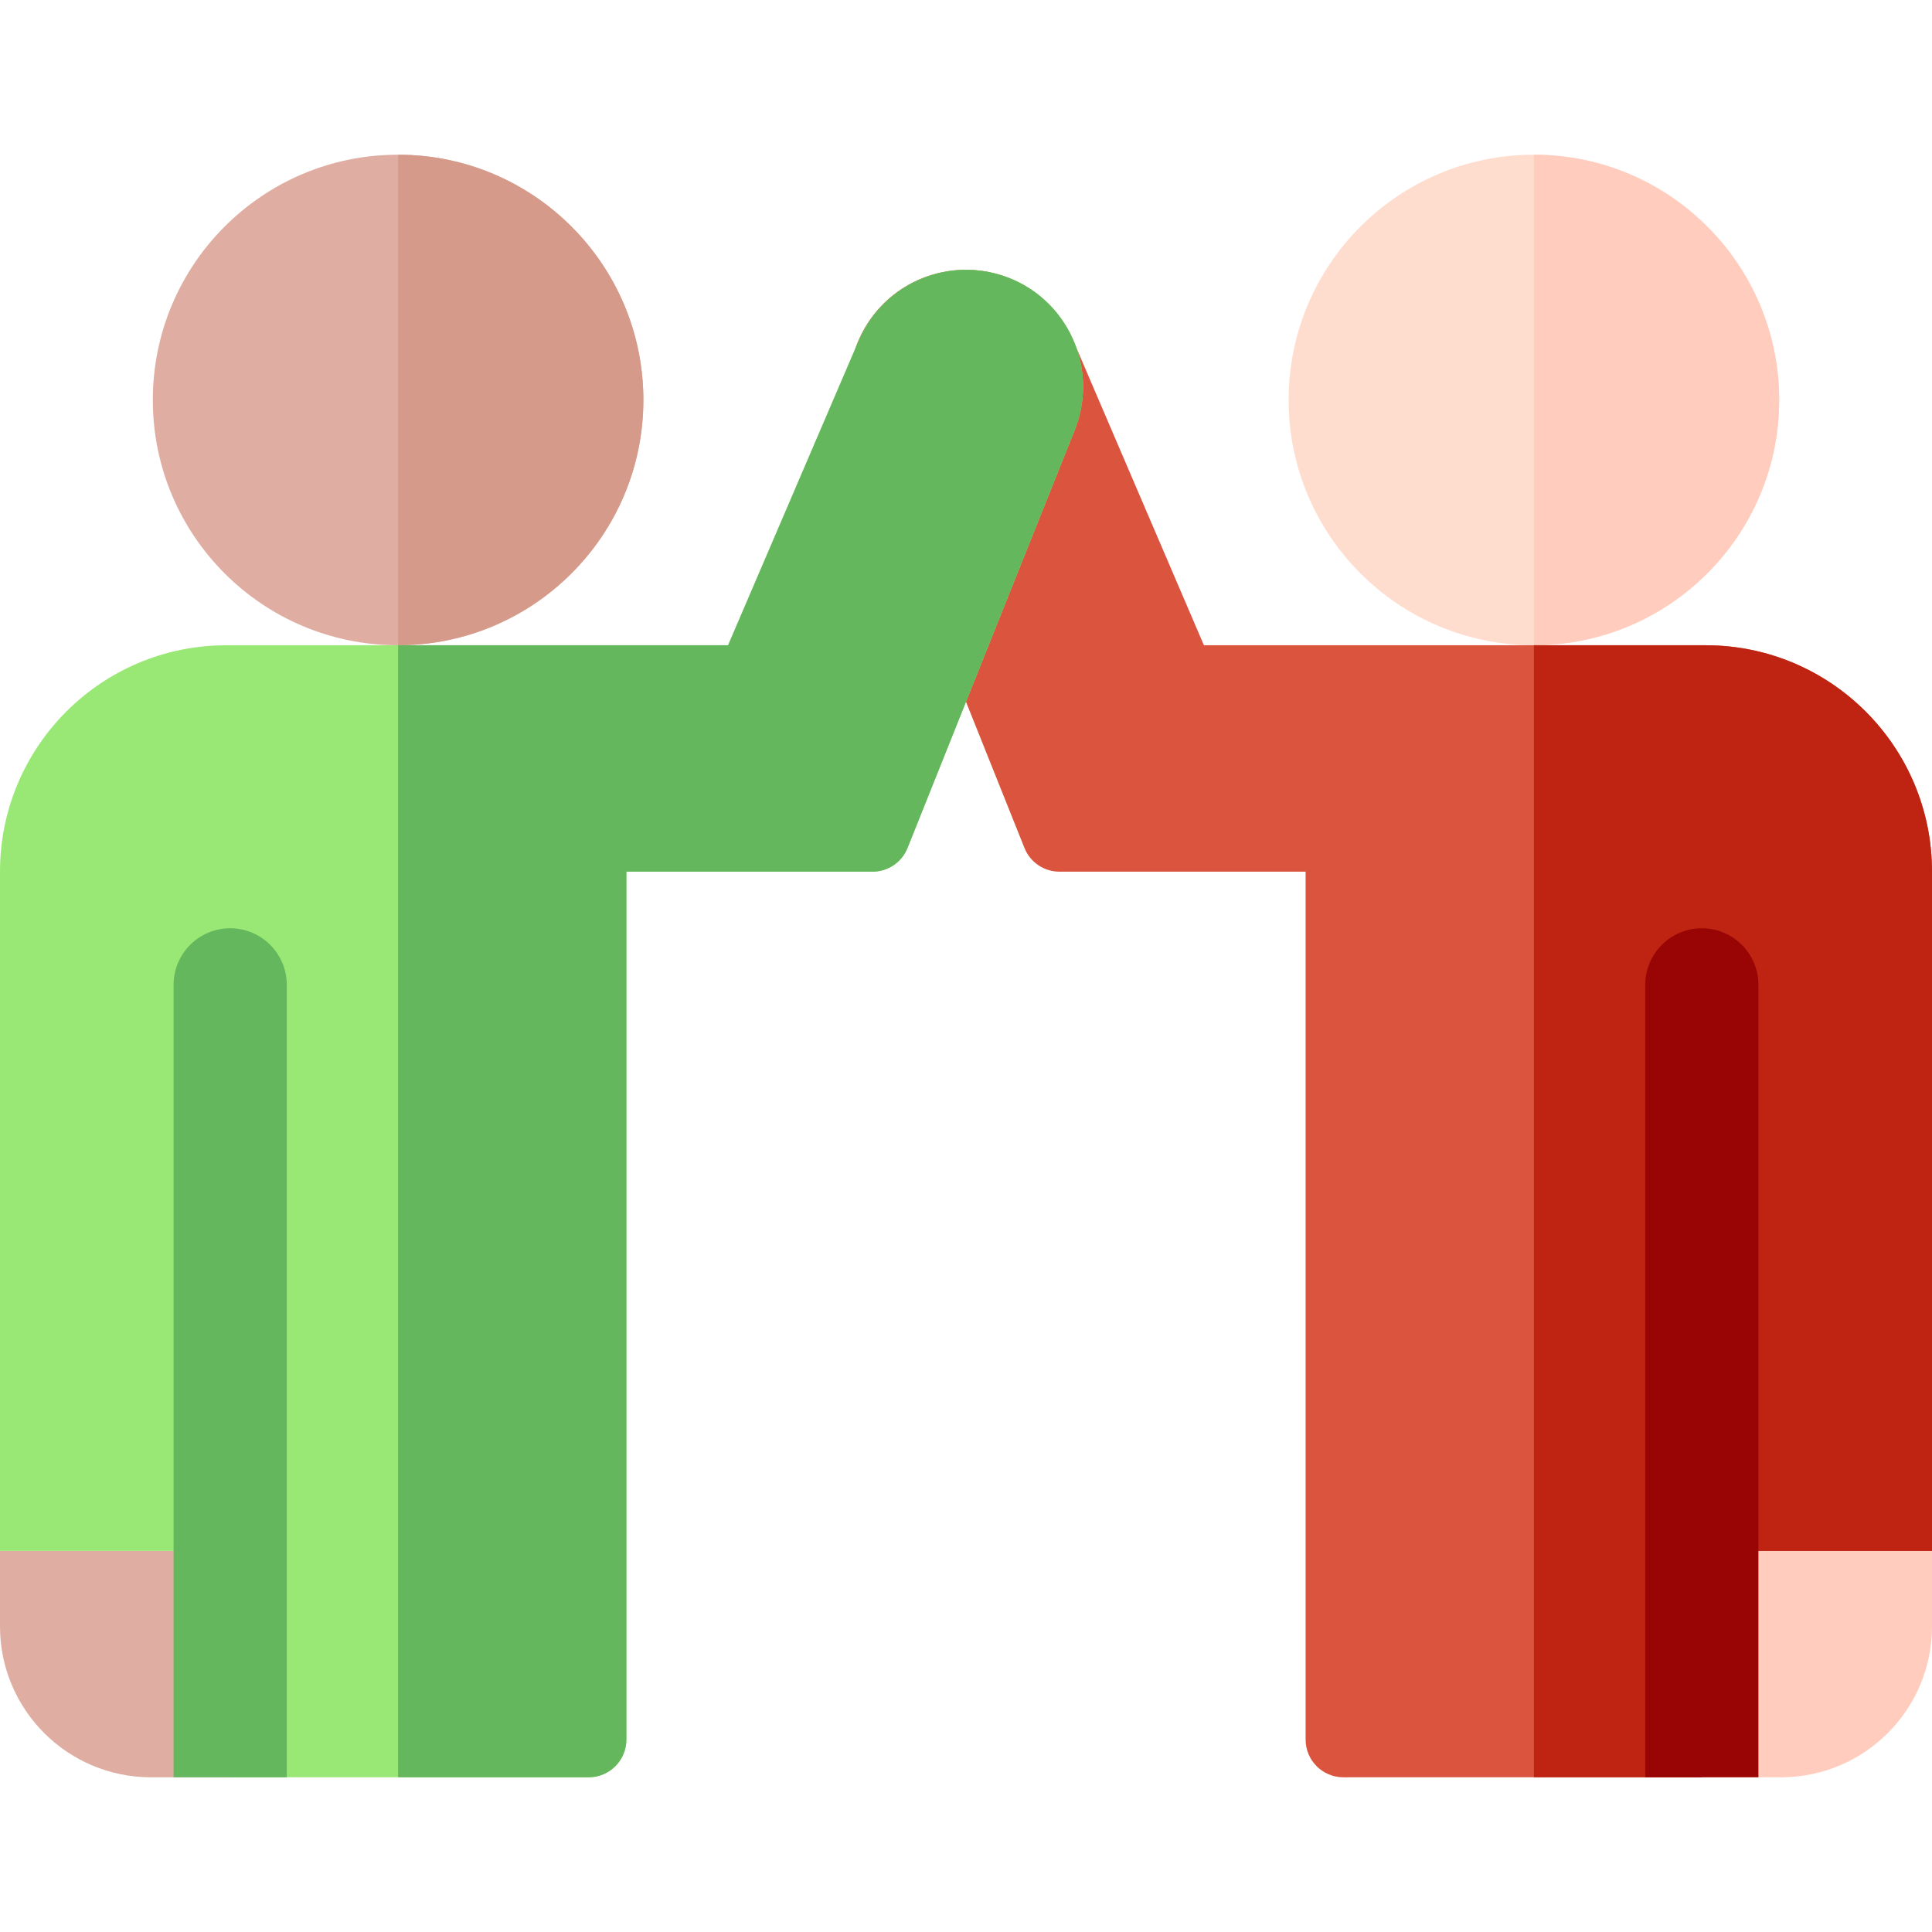
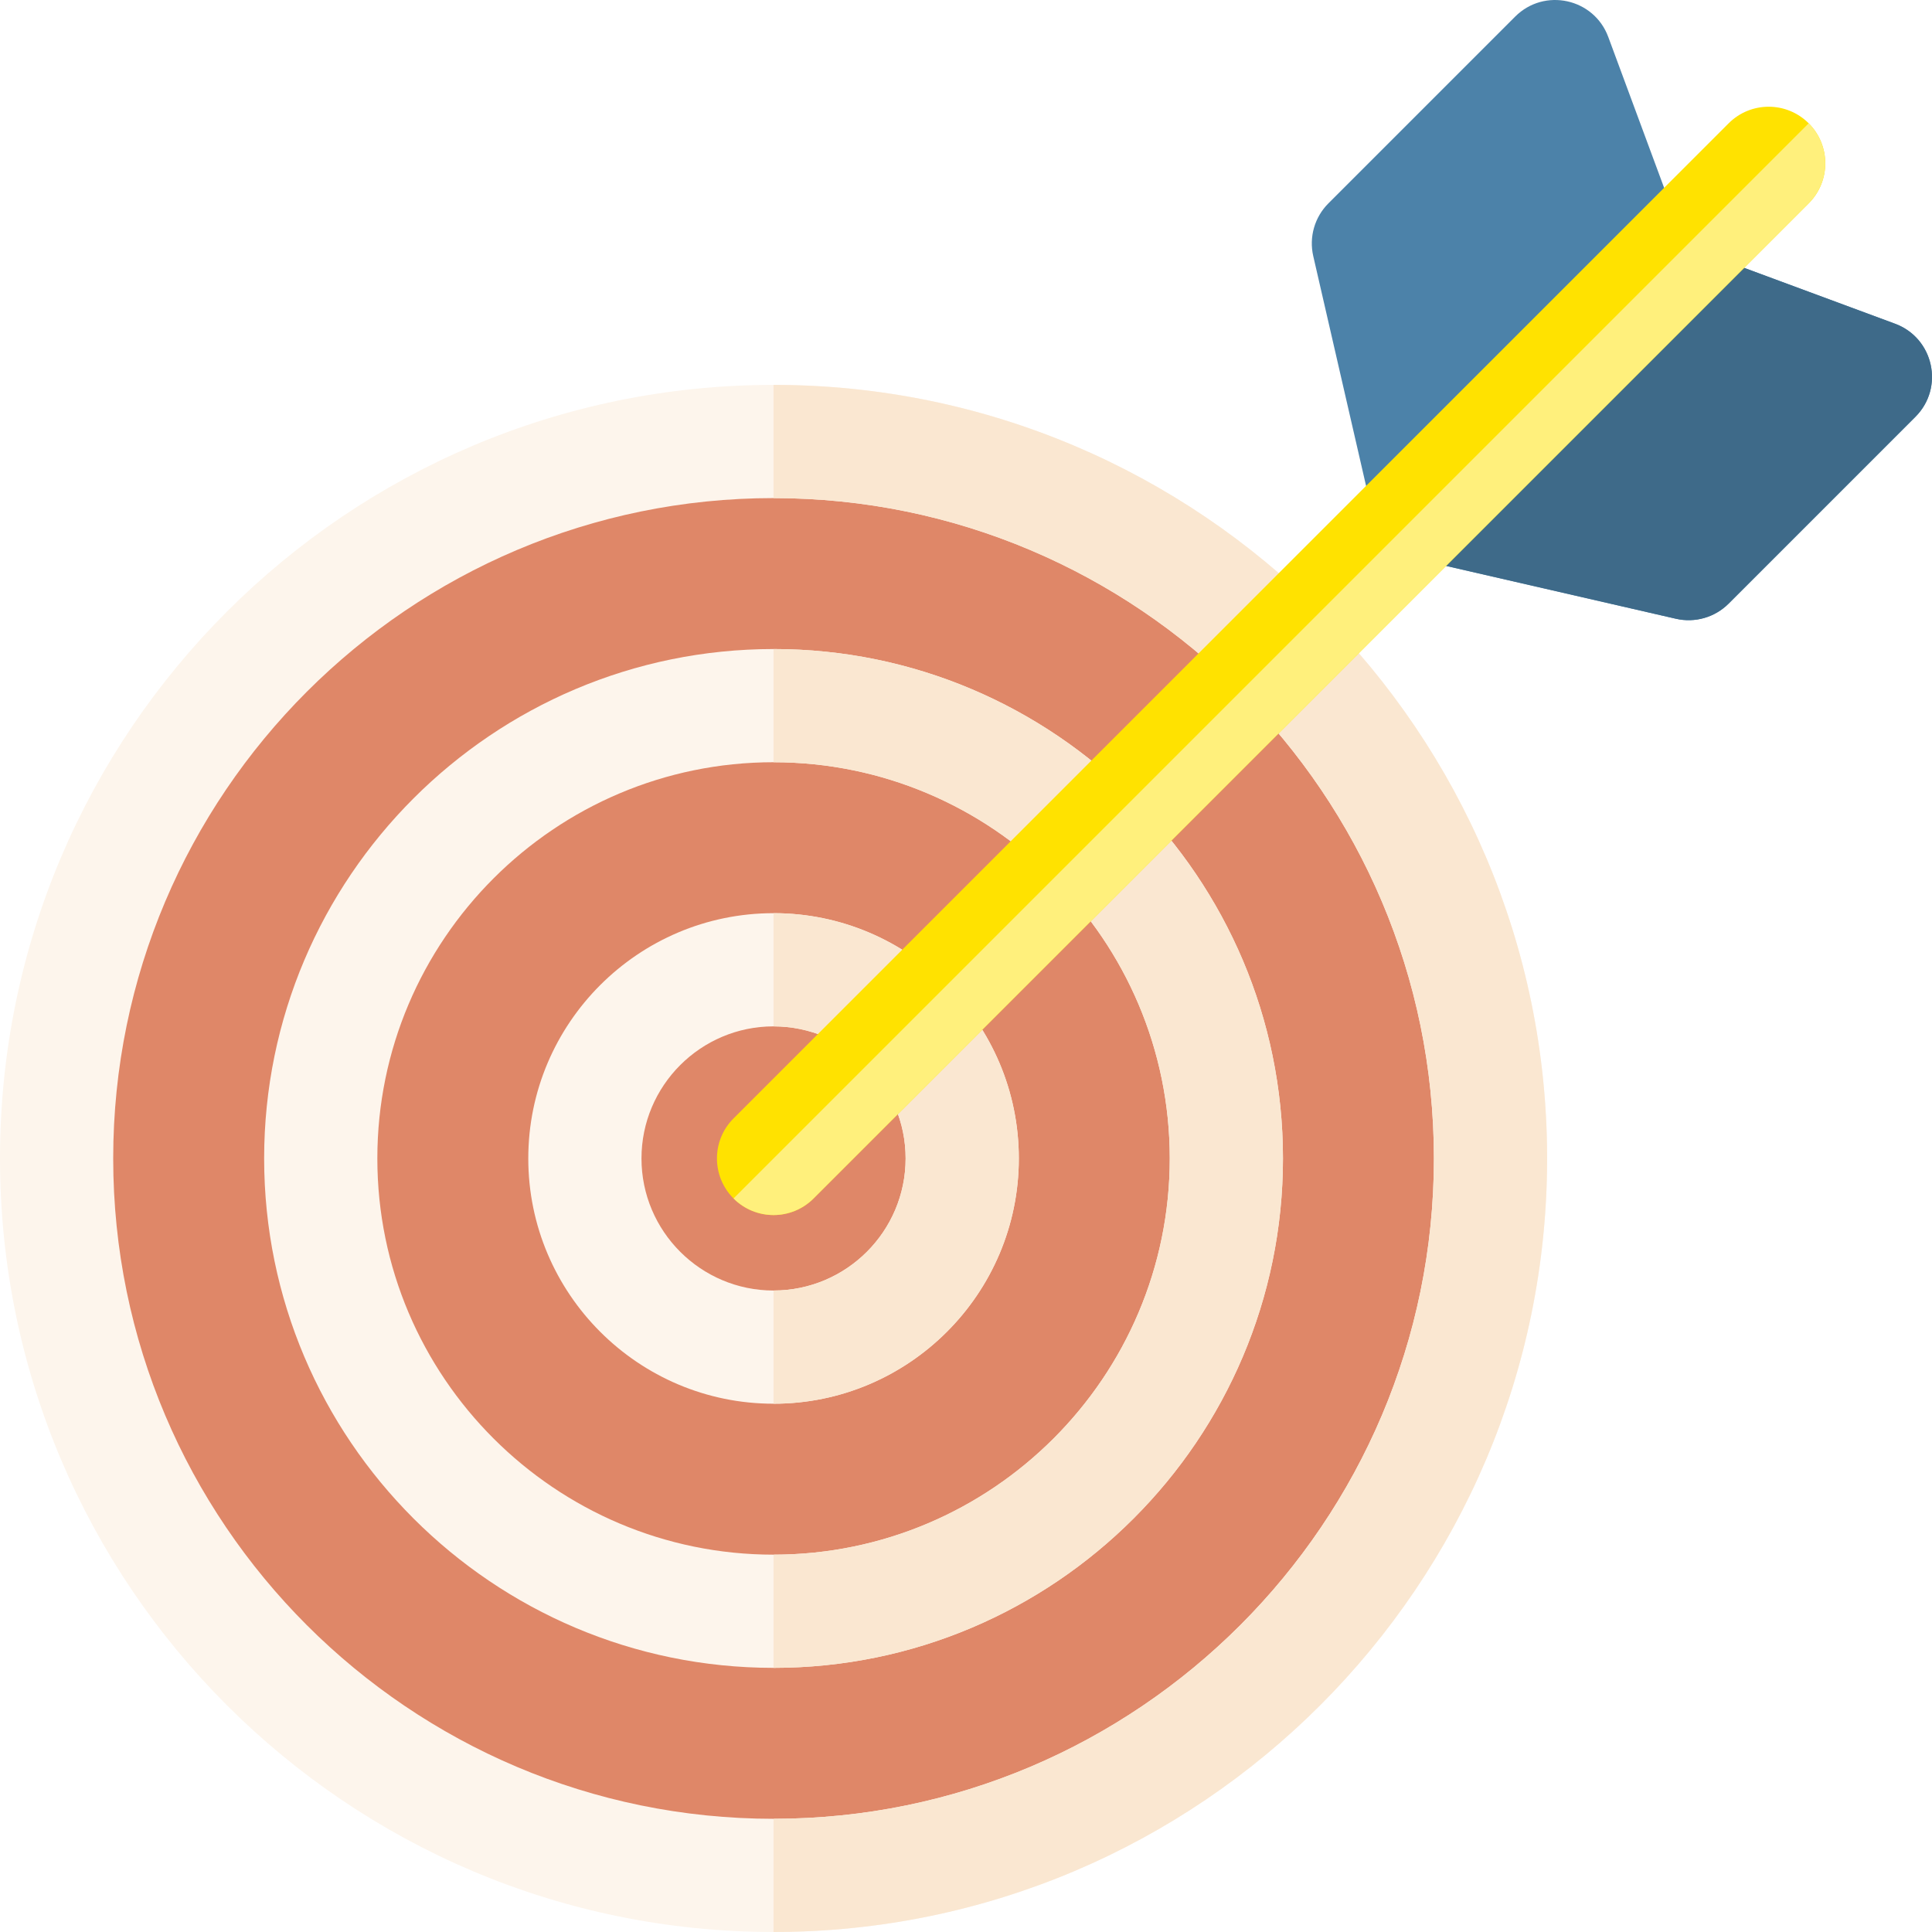
- <svg xmlns="http://www.w3.org/2000/svg" id="Capa_1" enable-background="new 0 0 512 512" height="512" viewBox="0 0 512 512" width="512">
-   <g>
-     <circle cx="406.5" cy="106" fill="#ffddce" r="65" />
-     <path d="m471.5 106c0 35.84-29.16 65-65 65v-130c35.84 0 65 29.16 65 65z" fill="#ffccbd" />
-     <path d="m512 411v20c0 22.09-17.91 40-40 40h-21v-60z" fill="#ffccbd" />
-     <path d="m248.47 72.42c14.831-3.678 30.006 3.964 35.96 17.85l34.62 80.73h132.95c33.14 0 60 26.86 60 60v180h-61v60h-95c-5.52 0-10-4.48-10-10v-230h-65.23c-4.09 0-7.77-2.49-9.28-6.29l-44.3-110.73c-6.97-17.44 3.05-37.02 21.28-41.56z" fill="#db543e" />
-     <path d="m512 231v180h-61v60h-44.5v-300h45.5c33.14 0 60 26.86 60 60z" fill="#bf2413" />
-     <path d="m436 261v210h30v-210c0-8.28-6.72-15-15-15s-15 6.72-15 15z" fill="#990404" />
-     <circle cx="105.5" cy="106" fill="#dfada1" r="65" />
-     <path d="m170.5 106c0 35.84-29.16 65-65 65v-130c35.84 0 65 29.16 65 65z" fill="#d69a8b" />
-     <path d="m0 411v20c0 22.09 17.91 40 40 40h21v-60z" fill="#dfada1" />
-     <path d="m263.53 72.42c-14.831-3.678-30.006 3.964-35.96 17.85l-34.62 80.73h-132.95c-33.14 0-60 26.86-60 60v180h61v60h95c5.52 0 10-4.48 10-10v-230h65.23c4.09 0 7.77-2.49 9.28-6.29l44.3-110.73c6.97-17.44-3.05-37.02-21.28-41.56z" fill="#99e875" />
-     <g fill="#64b75c">
-       <path d="m284.81 113.98-44.3 110.73c-1.51 3.8-5.19 6.29-9.28 6.29h-65.23v230c0 5.52-4.48 10-10 10h-50.5v-300h87.45l34.62-80.73c5.95-13.89 21.13-21.53 35.96-17.85 18.23 4.54 28.25 24.12 21.28 41.56z" />
-       <path d="m76 261v210h-30v-210c0-8.28 6.72-15 15-15s15 6.72 15 15z" />
+ <svg xmlns="http://www.w3.org/2000/svg" width="512px" height="512px" viewBox="0 0 512 512" version="1.1">
+   <g id="Page-1" stroke="none" stroke-width="1" fill="none" fill-rule="evenodd">
+     <g id="Artboard" transform="translate(-1391, -191)" fill-rule="nonzero">
+       <g id="target" transform="translate(1391, 191)">
+         <path d="M502.203,85.791 L446.744,65.256 L426.209,9.797 C422.412,-0.459 409.269,-3.334 401.536,4.399 L352.037,53.896 C348.383,57.55 346.867,62.827 348.025,67.863 L362.023,128.764 L383.237,149.978 L444.138,163.976 C449.174,165.134 454.451,163.617 458.105,159.964 L507.602,110.465 C515.334,102.73 512.459,89.588 502.203,85.791 L502.203,85.791 Z" id="Path" fill="#4C82A9" />
+         <path d="M383.237,149.977 L444.138,163.975 C449.174,165.133 454.451,163.617 458.105,159.963 L507.602,110.464 C515.335,102.731 512.459,89.588 502.204,85.791 L446.745,65.256 L372.63,139.37 L383.237,149.977 Z" id="Path" fill="#3E6A89" />
+         <circle id="Oval" fill="#DF8768" cx="205" cy="307" r="190" />
+         <path d="M205,117 L205,497 C309.934,497 395,411.934 395,307 C395,202.066 309.934,117 205,117 Z" id="Path" fill="#DF8768" />
+         <g id="Group" transform="translate(0, 28)">
+           <path d="M205,484 C91.963,484 0,392.037 0,279 C0,165.963 91.963,74 205,74 C318.037,74 410,165.963 410,279 C410,392.037 318.037,484 205,484 Z M205,104 C108.505,104 30,182.505 30,279 C30,375.495 108.505,454 205,454 C301.495,454 380,375.495 380,279 C380,182.505 301.495,104 205,104 Z" id="Shape" fill="#FDF5EC" />
+           <path d="M205,74 L205,104 C301.495,104 380,182.505 380,279 C380,375.495 301.495,454 205,454 L205,484 C318.037,484 410,392.037 410,279 C410,165.963 318.037,74 205,74 Z" id="Path" fill="#FAE7D1" />
+           <path d="M205,414 C130.561,414 70,353.439 70,279 C70,204.561 130.561,144 205,144 C279.439,144 340,204.561 340,279 C340,353.439 279.439,414 205,414 Z M205,174 C147.103,174 100,221.103 100,279 C100,336.897 147.103,384 205,384 C262.897,384 310,336.897 310,279 C310,221.103 262.897,174 205,174 Z" id="Shape" fill="#FDF5EC" />
+           <path d="M205,144 L205,174 C262.897,174 310,221.103 310,279 C310,336.897 262.897,384 205,384 L205,414 C279.439,414 340,353.439 340,279 C340,204.561 279.439,144 205,144 Z" id="Path" fill="#FAE7D1" />
+           <path d="M205,344 C169.159,344 140,314.841 140,279 C140,243.159 169.159,214 205,214 C240.841,214 270,243.159 270,279 C270,314.841 240.841,344 205,344 Z M205,244 C185.701,244 170,259.701 170,279 C170,298.299 185.701,314 205,314 C224.299,314 240,298.299 240,279 C240,259.701 224.299,244 205,244 Z" id="Shape" fill="#FDF5EC" />
+           <path d="M205,214 L205,244 C224.299,244 240,259.701 240,279 C240,298.299 224.299,314 205,314 L205,344 C240.841,344 270,314.841 270,279 C270,243.159 240.841,214 205,214 Z" id="Path" fill="#FAE7D1" />
+           <path d="M194.394,289.606 C188.536,283.748 188.536,274.251 194.394,268.393 L458.109,4.678 C463.967,-1.18 473.464,-1.18 479.322,4.678 C485.18,10.536 485.18,20.033 479.322,25.891 L215.606,289.606 C209.749,295.464 200.251,295.464 194.394,289.606 Z" id="Path" fill="#FFE200" />
+           <path d="M215.606,289.606 L479.322,25.891 C485.18,20.033 485.18,10.536 479.322,4.678 L194.394,289.606 C200.251,295.464 209.749,295.464 215.606,289.606 Z" id="Path" fill="#FFF07C" />
+         </g>
+       </g>
    </g>
  </g>
</svg>
